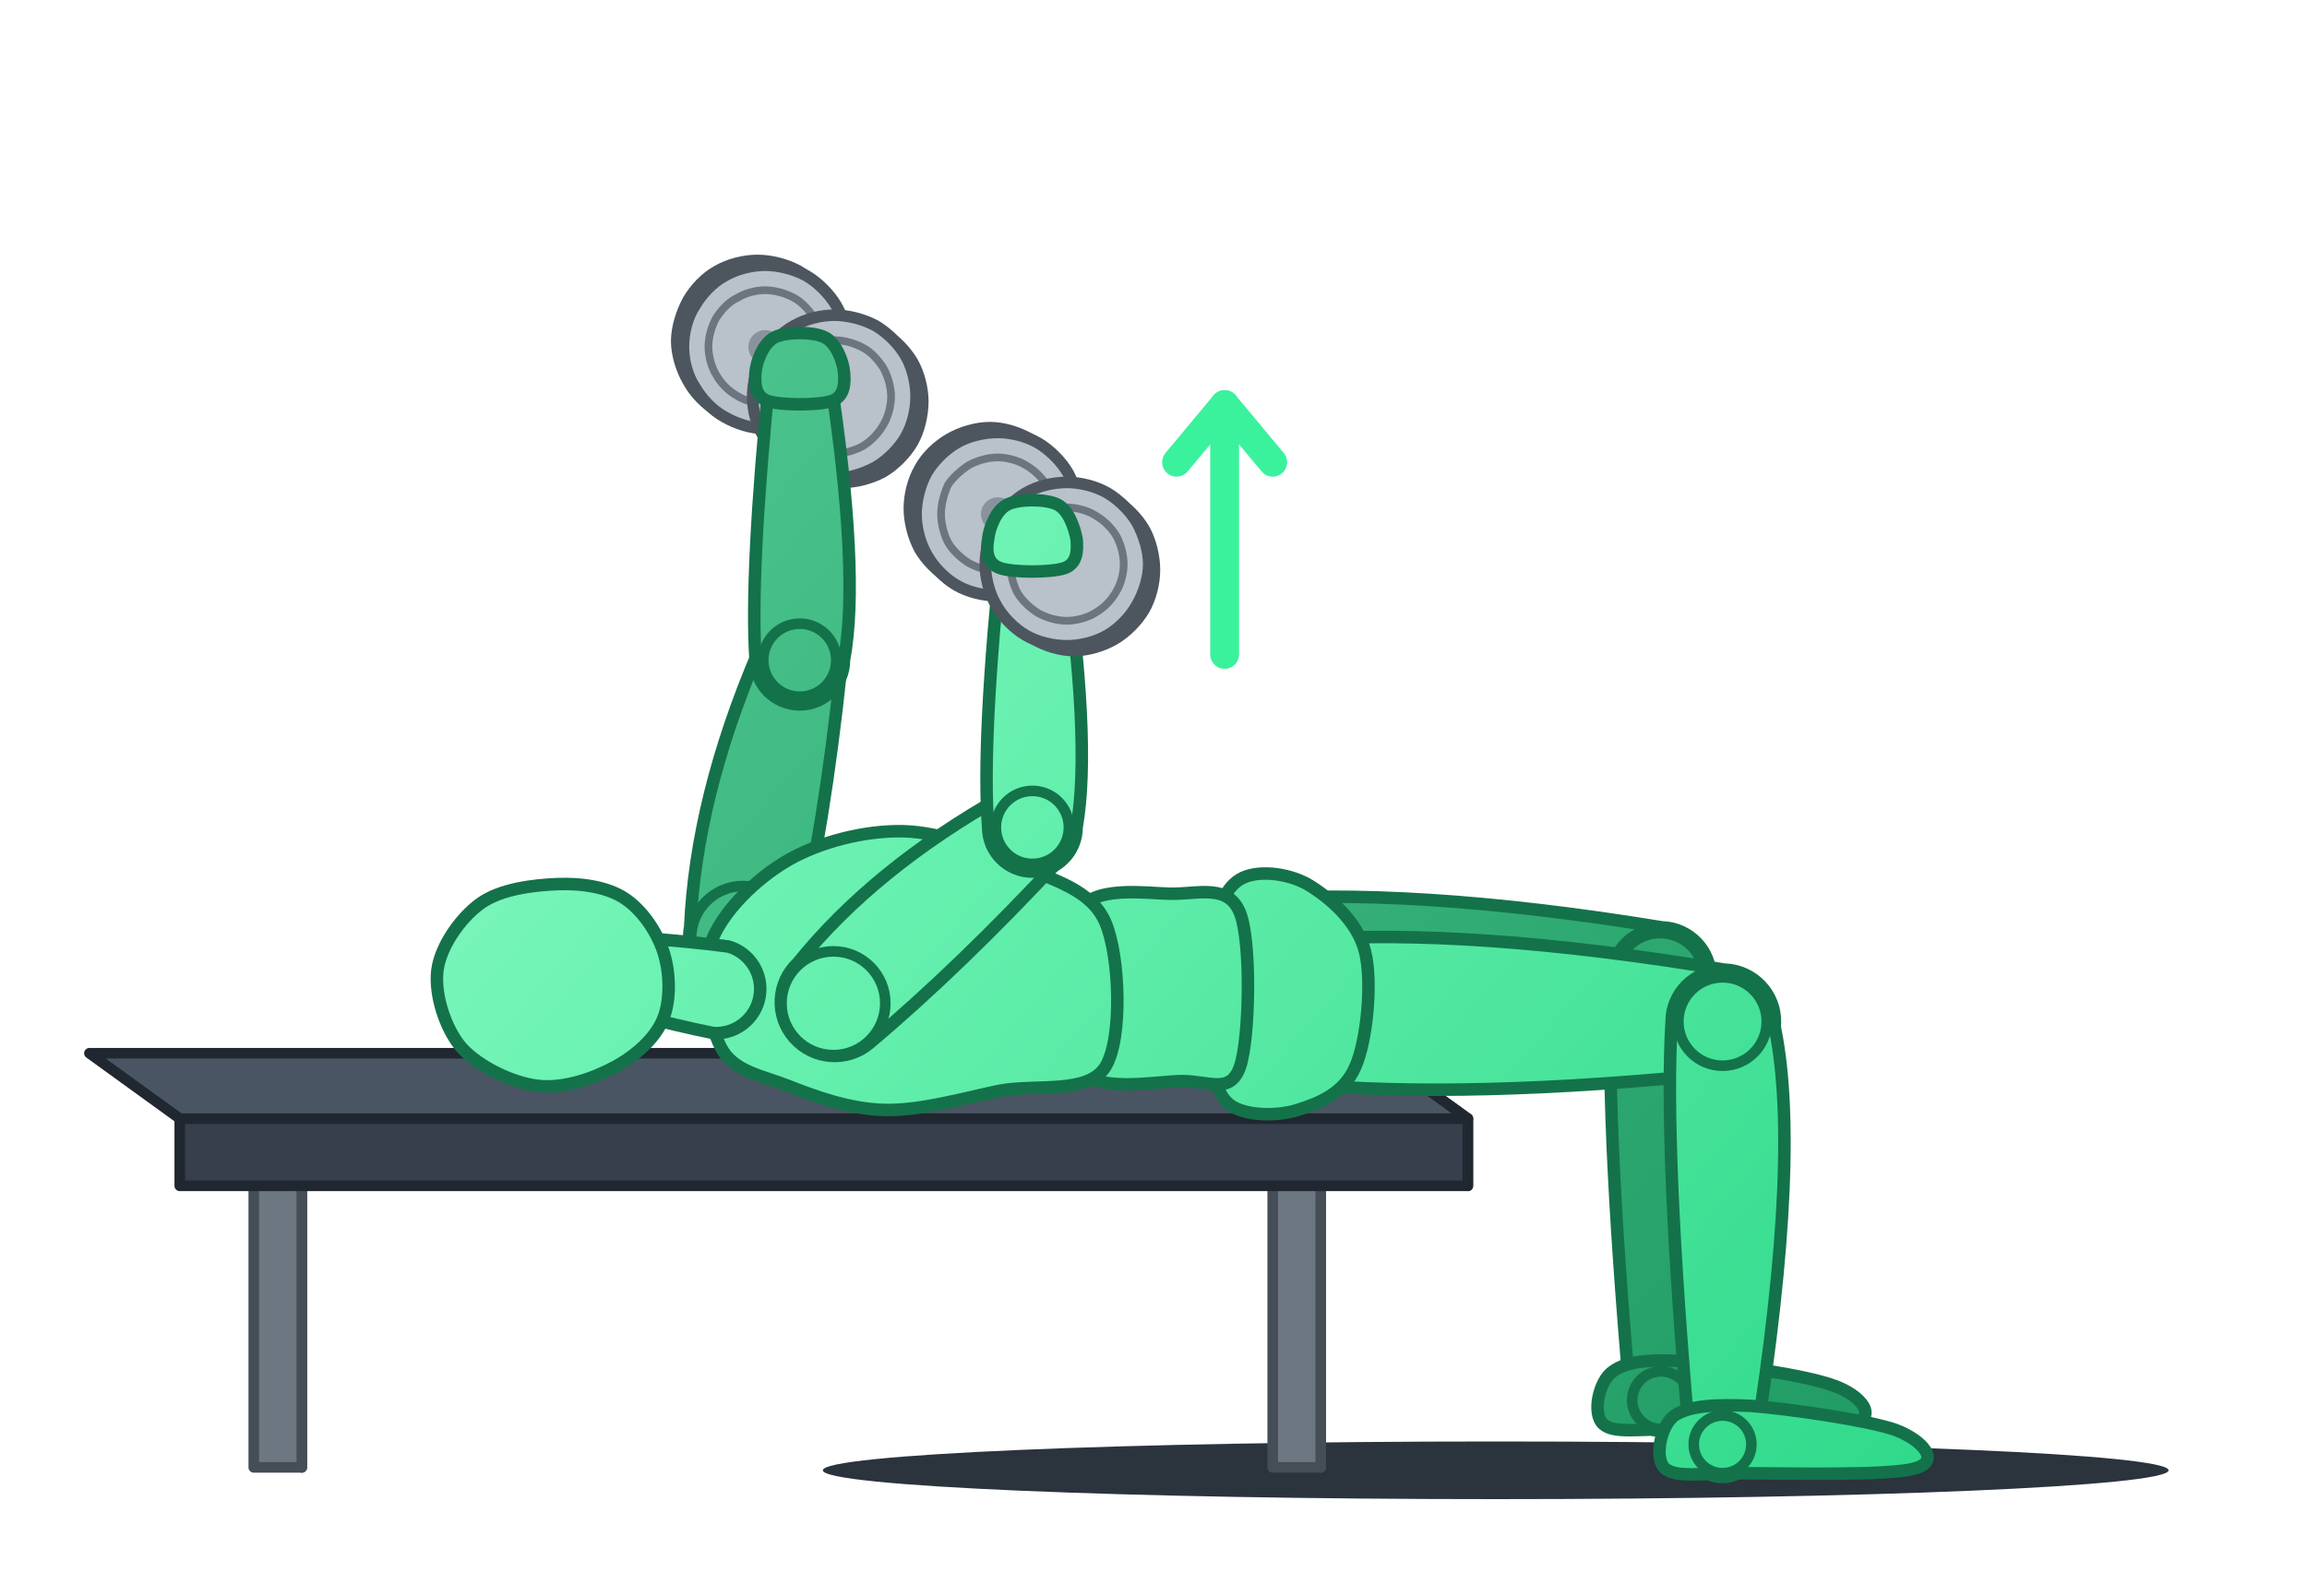
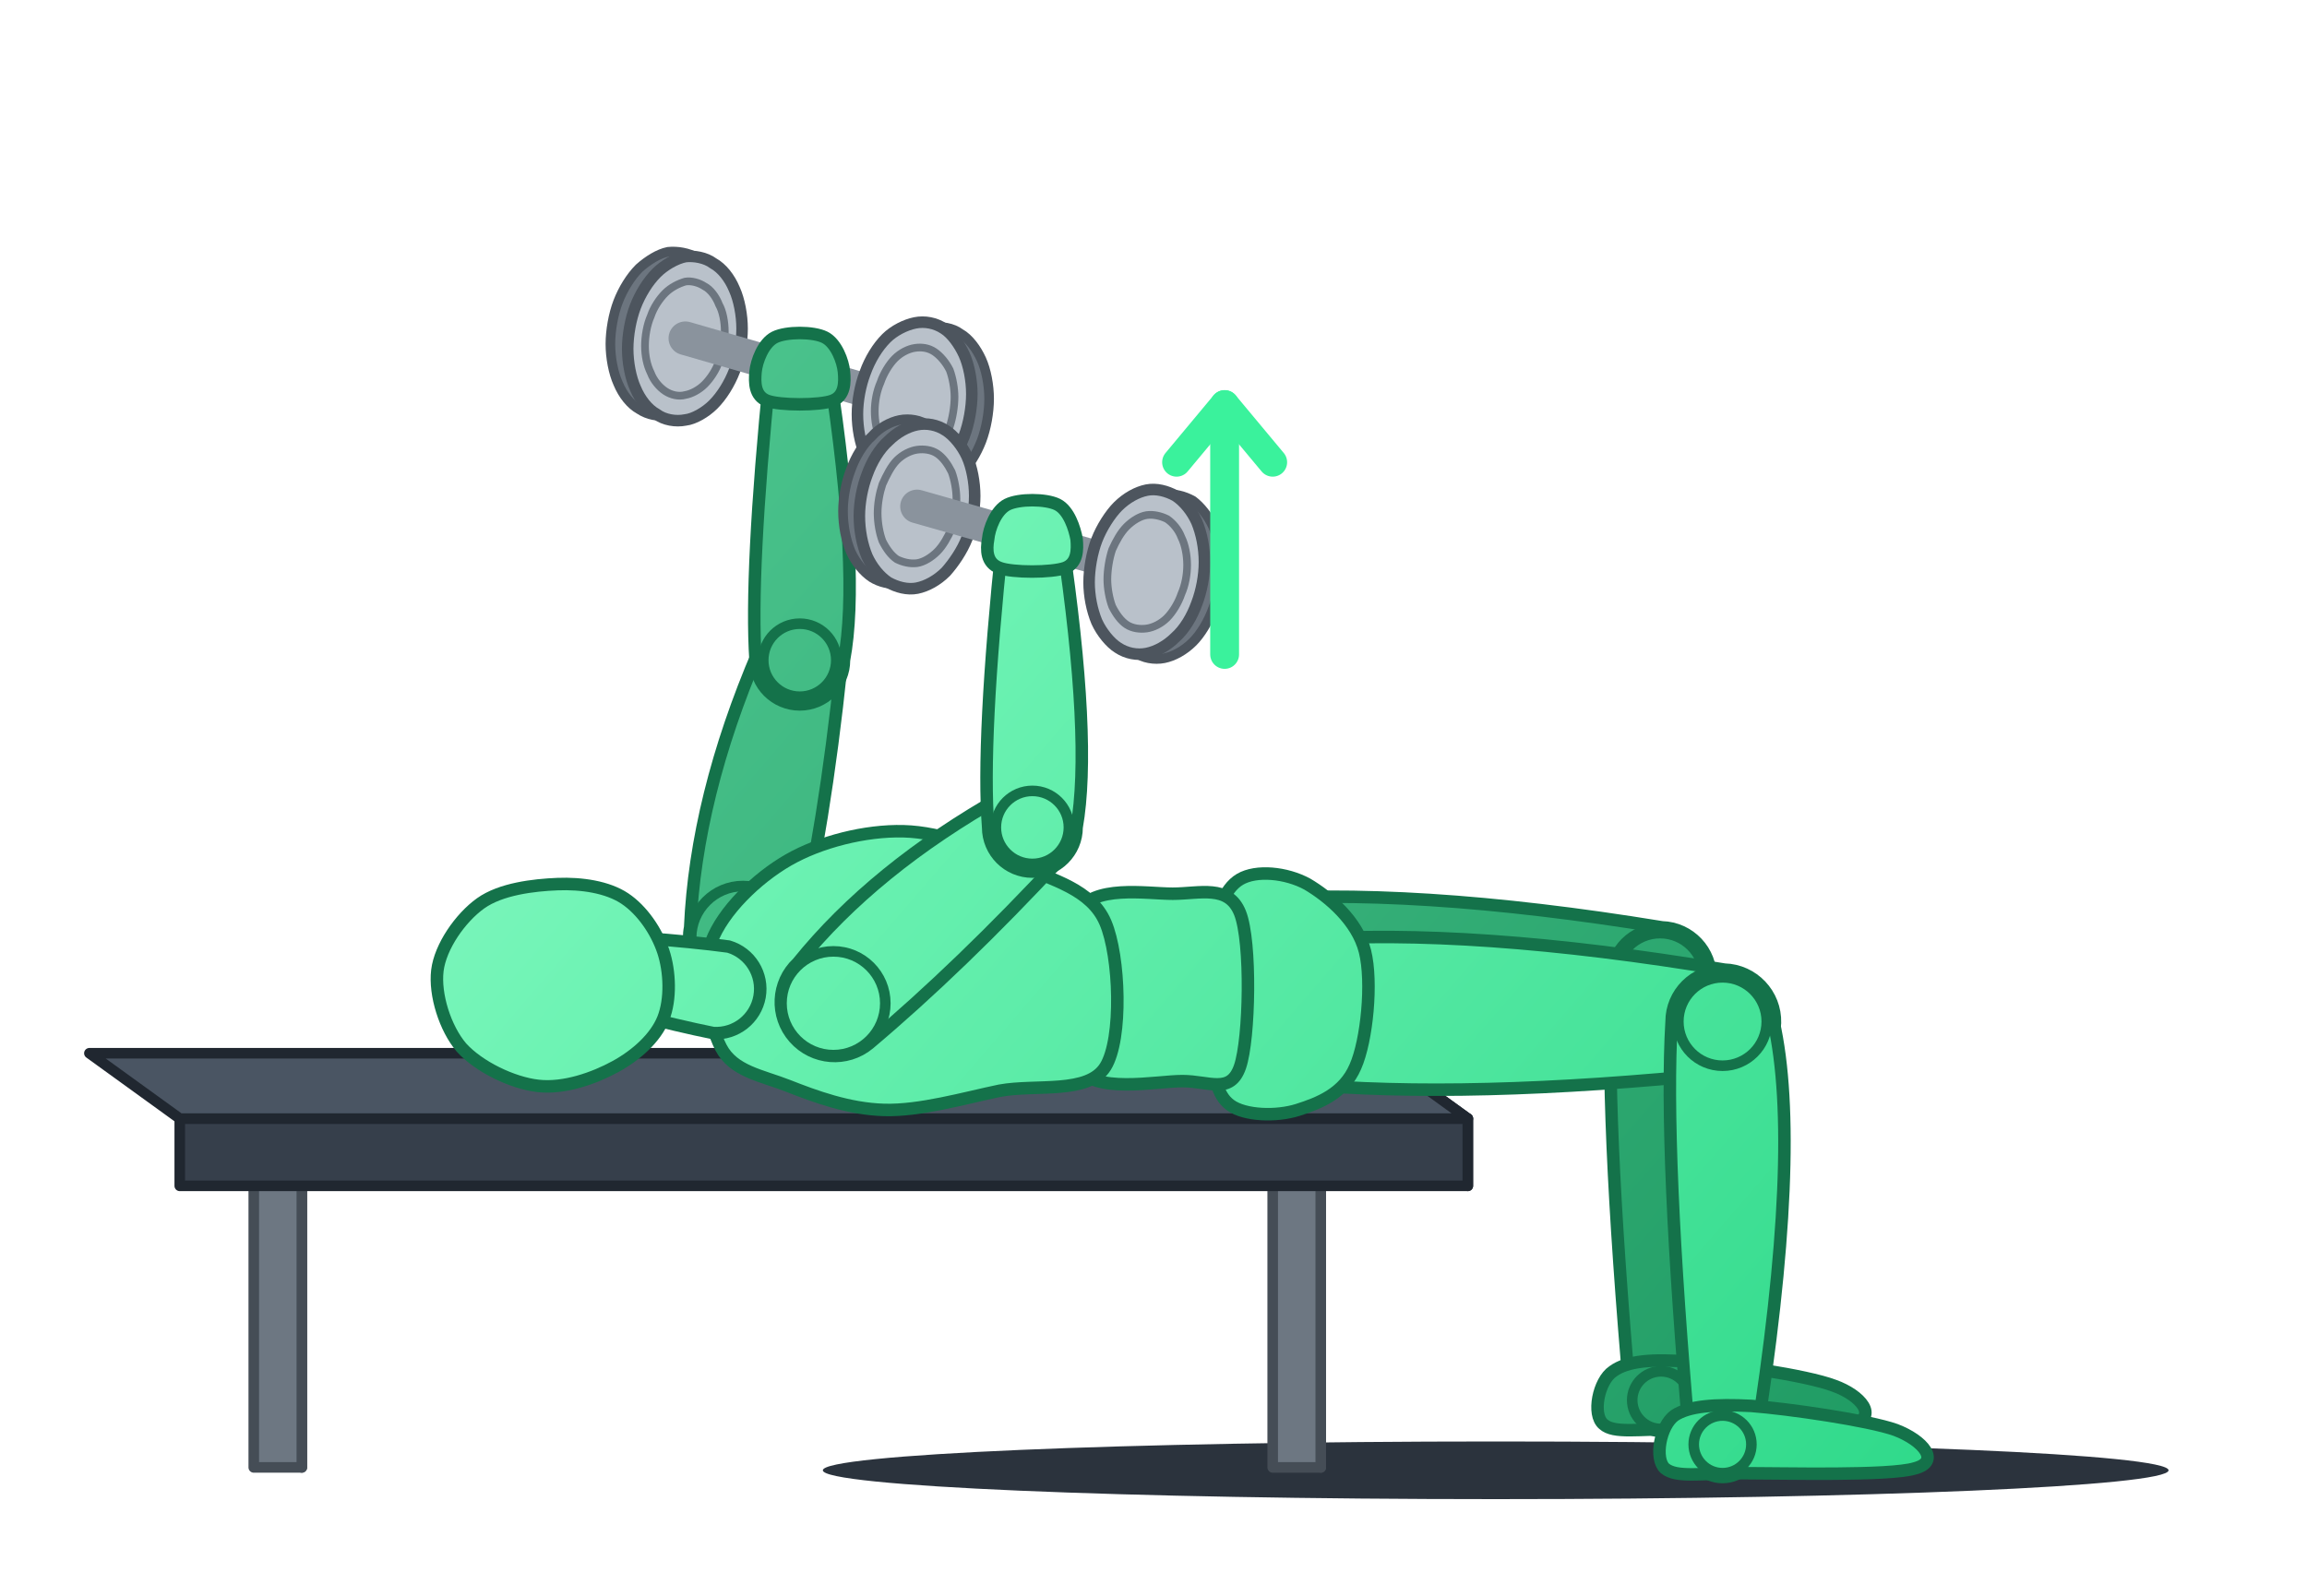
<svg xmlns="http://www.w3.org/2000/svg" class="guide-figure" viewBox="18 70 240 166" role="img" aria-label="Dumbbell bench press, Press: Press both dumbbells back up under control.">
  <defs>
    <linearGradient id="dumbbell-bench-press-press-mint" gradientUnits="userSpaceOnUse" x1="18" y1="70" x2="210" y2="236">
      <stop offset="0" stop-color="#b4ffdc" />
      <stop offset="0.45" stop-color="#6ef3b4" />
      <stop offset="1" stop-color="#2fd98a" />
    </linearGradient>
    <linearGradient id="dumbbell-bench-press-press-far" gradientUnits="userSpaceOnUse" x1="18" y1="70" x2="210" y2="236">
      <stop offset="0" stop-color="#5fd6a0" />
      <stop offset="1" stop-color="#1e9a62" />
    </linearGradient>
  </defs>
  <ellipse class="g-ground" cx="173.6" cy="223" rx="70" ry="3" fill="#2b333d" />
  <g class="g-bench">
    <path d="M47.6 221.4 L49.4 222.7 L49.4 190.7 L47.6 189.4 Z" fill="#5b646e" stroke="#454d56" stroke-width="1.1" stroke-linejoin="round" />
    <path d="M44.4 222.7 L49.4 222.7 L49.4 190.7 L44.4 190.7 Z" fill="#6d7782" stroke="#454d56" stroke-width="1.1" stroke-linejoin="round" />
    <path d="M42.6 189.4 L47.6 189.4 L49.4 190.7 L44.4 190.7 Z" fill="#8c96a1" stroke="#454d56" stroke-width="1.1" stroke-linejoin="round" />
    <path d="M153.6 221.4 L155.4 222.7 L155.4 190.7 L153.6 189.4 Z" fill="#5b646e" stroke="#454d56" stroke-width="1.1" stroke-linejoin="round" />
    <path d="M150.4 222.7 L155.4 222.7 L155.4 190.7 L150.4 190.7 Z" fill="#6d7782" stroke="#454d56" stroke-width="1.1" stroke-linejoin="round" />
    <path d="M148.6 189.4 L153.6 189.4 L155.4 190.7 L150.4 190.7 Z" fill="#8c96a1" stroke="#454d56" stroke-width="1.1" stroke-linejoin="round" />
    <path d="M161.3 186.6 L170.7 193.4 L170.7 186.4 L161.3 179.6 Z" fill="#2f3742" stroke="#202730" stroke-width="1.1" stroke-linejoin="round" />
    <path d="M36.7 193.4 L170.7 193.4 L170.7 186.4 L36.7 186.4 Z" fill="#363f4b" stroke="#202730" stroke-width="1.1" stroke-linejoin="round" />
    <path d="M27.3 179.6 L161.3 179.6 L170.7 186.4 L36.7 186.4 Z" fill="#4a5563" stroke="#202730" stroke-width="1.1" stroke-linejoin="round" />
  </g>
  <path class="g-body" d="M146.6 177.7 Q164.2 179.3 190.6 176.9 A5.2 5.2 0 0 0 190.9 166.5 Q164.6 162.2 146.9 163.7 A7 7 0 0 0 146.6 177.7 Z" fill="url(#dumbbell-bench-press-press-far)" stroke="#14724a" stroke-width="1.3" stroke-linejoin="round" />
  <path class="g-body" d="M185.7 171.7 Q184.9 184.9 187.6 215.7 A3.2 3.2 0 0 0 194 215.7 Q198.8 184.9 195.7 171.7 A5 5 0 0 0 185.7 171.7 Z" fill="url(#dumbbell-bench-press-press-far)" stroke="#14724a" stroke-width="1.3" stroke-linejoin="round" />
  <path class="g-body" d="M185.8 212.7 C187.3 211.6 189.9 211.4 193.8 211.7 C197.6 211.9 205.9 213.1 208.8 214.2 C211.6 215.2 213.4 217.4 210.8 218.2 C208.1 218.9 197.1 218.7 192.8 218.7 C188.4 218.7 185.9 219.2 184.8 218.2 C183.6 217.2 184.3 213.7 185.8 212.7 Z" fill="url(#dumbbell-bench-press-press-far)" stroke="#14724a" stroke-width="1.3" stroke-linejoin="round" />
  <circle class="g-joint" cx="190.8" cy="215.7" r="3" fill="url(#dumbbell-bench-press-press-far)" stroke="#14724a" stroke-width="1.1" />
  <circle class="g-joint" cx="190.7" cy="171.7" r="4.6" fill="url(#dumbbell-bench-press-press-far)" stroke="#14724a" stroke-width="1.1" />
-   <g class="g-dumbbell">
-     <path class="g-metal" d="M88.3 105.5 C88.3 106.9 88.8 108.5 89.5 109.7 C90.2 111 91.3 112.1 92.6 112.9 C93.8 113.6 95.4 114 96.8 114 C98.2 114 99.8 113.6 101.1 112.9 C102.3 112.1 103.5 111 104.2 109.7 C104.9 108.5 105.3 106.9 105.3 105.5 C105.3 104.1 104.9 102.5 104.2 101.2 C103.5 100 102.3 98.8 101.1 98.1 C99.8 97.4 98.2 97 96.8 97 C95.4 97 93.8 97.4 92.6 98.1 C91.3 98.8 90.2 100 89.5 101.2 C88.8 102.5 88.3 104.1 88.3 105.5 Z" fill="#6c757f" stroke="#4d555e" stroke-width="1" />
-     <path class="g-metal" d="M89.1 106.1 C89.1 107.5 89.5 109.1 90.3 110.3 C91 111.5 92.1 112.7 93.4 113.4 C94.6 114.1 96.2 114.6 97.6 114.6 C99 114.6 100.6 114.1 101.9 113.4 C103.1 112.7 104.3 111.5 105 110.3 C105.7 109.1 106.1 107.5 106.1 106.1 C106.1 104.6 105.7 103 105 101.8 C104.3 100.6 103.1 99.4 101.9 98.7 C100.6 98 99 97.6 97.6 97.6 C96.2 97.6 94.6 98 93.4 98.7 C92.1 99.4 91 100.6 90.3 101.8 C89.5 103 89.1 104.6 89.1 106.1 Z" fill="#b9c1ca" stroke="#4d555e" stroke-width="1.2" />
-     <path d="M91.7 106.1 C91.7 107 92 108.2 92.5 109 C93 109.9 93.8 110.7 94.7 111.2 C95.5 111.7 96.6 112 97.6 112 C98.6 112 99.7 111.7 100.6 111.2 C101.4 110.7 102.2 109.9 102.7 109 C103.2 108.2 103.5 107 103.5 106.1 C103.5 105.1 103.2 104 102.7 103.1 C102.2 102.3 101.4 101.4 100.6 101 C99.7 100.5 98.6 100.2 97.6 100.2 C96.6 100.2 95.5 100.5 94.7 101 C93.8 101.4 93 102.3 92.5 103.1 C92 104 91.7 105.1 91.7 106.1 Z" fill="none" stroke="#6c757f" stroke-width="0.8" />
-     <line class="g-handle" x1="97.6" y1="106.1" x2="104.8" y2="111.3" stroke="#8a939d" stroke-width="3.5" stroke-linecap="round" />
-     <path class="g-metal" d="M97.1 111.8 C97.1 113.2 97.5 114.9 98.2 116.1 C99 117.3 100.1 118.5 101.4 119.2 C102.6 119.9 104.2 120.3 105.6 120.3 C107 120.3 108.6 119.9 109.9 119.2 C111.1 118.5 112.3 117.3 113 116.1 C113.7 114.9 114.1 113.2 114.1 111.8 C114.1 110.4 113.7 108.8 113 107.6 C112.3 106.4 111.1 105.2 109.9 104.5 C108.6 103.8 107 103.3 105.6 103.3 C104.2 103.3 102.6 103.8 101.4 104.5 C100.1 105.2 99 106.4 98.2 107.6 C97.5 108.8 97.1 110.4 97.1 111.8 Z" fill="#6c757f" stroke="#4d555e" stroke-width="1" />
-     <path class="g-metal" d="M96.3 111.3 C96.3 112.7 96.7 114.3 97.5 115.5 C98.2 116.7 99.3 117.9 100.6 118.6 C101.8 119.3 103.4 119.8 104.8 119.8 C106.2 119.8 107.8 119.3 109.1 118.6 C110.3 117.9 111.5 116.7 112.2 115.5 C112.9 114.3 113.3 112.7 113.3 111.3 C113.3 109.8 112.9 108.2 112.2 107 C111.5 105.8 110.3 104.6 109.1 103.9 C107.8 103.2 106.2 102.8 104.8 102.8 C103.4 102.8 101.8 103.2 100.6 103.9 C99.3 104.6 98.2 105.8 97.5 107 C96.7 108.2 96.3 109.8 96.3 111.3 Z" fill="#b9c1ca" stroke="#4d555e" stroke-width="1.2" />
-     <path d="M98.9 111.3 C98.9 112.2 99.2 113.4 99.7 114.2 C100.2 115.1 101 115.9 101.9 116.4 C102.7 116.9 103.8 117.2 104.8 117.2 C105.8 117.2 106.9 116.9 107.8 116.4 C108.6 115.9 109.4 115.1 109.9 114.2 C110.4 113.4 110.7 112.2 110.7 111.3 C110.7 110.3 110.4 109.2 109.9 108.3 C109.4 107.5 108.6 106.6 107.8 106.2 C106.9 105.7 105.8 105.4 104.8 105.4 C103.8 105.4 102.7 105.7 101.9 106.2 C101 106.6 100.2 107.5 99.7 108.3 C99.2 109.2 98.9 110.3 98.9 111.3 Z" fill="none" stroke="#6c757f" stroke-width="0.8" />
-   </g>
  <path class="g-body" d="M100.8 168.7 Q103.8 155.8 105.5 139.5 A4.4 4.4 0 0 0 96.9 137.8 Q90.4 153 89.8 166.5 A5.6 5.6 0 0 0 100.8 168.7 Z" fill="url(#dumbbell-bench-press-press-far)" stroke="#14724a" stroke-width="1.3" stroke-linejoin="round" />
  <circle class="g-joint" cx="95.3" cy="167.6" r="5.4" fill="url(#dumbbell-bench-press-press-far)" stroke="#14724a" stroke-width="1.1" />
  <path class="g-body" d="M105.8 138.7 Q107.5 129.7 104.3 108.7 A3.1 3.1 0 0 0 98.1 108.7 Q96 129.7 96.6 138.7 A4.6 4.6 0 0 0 105.8 138.7 Z" fill="url(#dumbbell-bench-press-press-far)" stroke="#14724a" stroke-width="1.3" stroke-linejoin="round" />
  <circle class="g-joint" cx="101.2" cy="138.7" r="3.8" fill="url(#dumbbell-bench-press-press-far)" stroke="#14724a" stroke-width="1.1" />
-   <path class="g-body" d="M105.8 108.7 C105.7 107.6 105 105.7 103.8 105.1 C102.6 104.5 99.8 104.5 98.6 105.1 C97.4 105.7 96.7 107.6 96.6 108.7 C96.5 109.8 96.5 111.2 97.8 111.7 C99.1 112.2 103.3 112.2 104.6 111.7 C105.9 111.2 105.9 109.8 105.8 108.7 Z" fill="url(#dumbbell-bench-press-press-far)" stroke="#14724a" stroke-width="1.3" stroke-linejoin="round" />
+   <g class="g-dumbbell">
+     <path class="g-metal" d="M81.5 105.8 C81.5 107.2 81.8 108.8 82.3 109.9 C82.8 111.1 83.6 112.1 84.5 112.6 C85.4 113.2 86.5 113.4 87.5 113.2 C88.5 113.1 89.6 112.4 90.5 111.6 C91.3 110.7 92.2 109.4 92.7 108.1 C93.2 106.8 93.5 105.1 93.5 103.7 C93.5 102.3 93.2 100.7 92.7 99.6 C92.2 98.4 91.3 97.4 90.5 96.8 C89.6 96.3 88.5 96.1 87.5 96.2 C86.5 96.4 85.4 97.1 84.5 97.9 C83.6 98.8 82.8 100.1 82.3 101.4 C81.8 102.7 81.5 104.4 81.5 105.8 Z" fill="#6c757f" stroke="#4d555e" stroke-width="1" />
+     <path class="g-metal" d="M83.3 106.3 C83.3 107.7 83.6 109.3 84.1 110.4 C84.6 111.6 85.4 112.6 86.3 113.1 C87.1 113.7 88.3 113.9 89.3 113.7 C90.2 113.6 91.4 112.9 92.2 112.1 C93.1 111.2 93.9 109.9 94.4 108.6 C94.9 107.3 95.2 105.6 95.2 104.2 C95.2 102.8 94.9 101.2 94.4 100.1 C93.9 98.9 93.1 97.9 92.2 97.4 C91.4 96.8 90.2 96.6 89.3 96.7 C88.3 96.9 87.1 97.6 86.3 98.4 C85.4 99.3 84.6 100.6 84.1 101.9 C83.6 103.2 83.3 104.9 83.3 106.3 Z" fill="#b9c1ca" stroke="#4d555e" stroke-width="1.2" />
+     <path d="M85.1 106 C85.1 107 85.3 108 85.7 108.8 C86 109.6 86.6 110.3 87.2 110.7 C87.8 111.1 88.6 111.3 89.3 111.1 C89.9 111 90.7 110.6 91.3 110 C91.9 109.4 92.5 108.5 92.8 107.6 C93.2 106.6 93.4 105.5 93.4 104.5 C93.4 103.5 93.2 102.4 92.8 101.7 C92.5 100.9 91.9 100.1 91.3 99.8 C90.7 99.4 89.9 99.2 89.3 99.3 C88.6 99.5 87.8 99.9 87.2 100.5 C86.6 101.1 86 102 85.7 102.9 C85.3 103.8 85.1 105 85.1 106 Z" fill="none" stroke="#6c757f" stroke-width="0.8" />
+     <line class="g-handle" x1="89.3" y1="105.2" x2="113.2" y2="112.1" stroke="#8a939d" stroke-width="3.5" stroke-linecap="round" />
+     <g class="g-grip">
+       <path class="g-body" d="M105.8 108.7 C105.7 107.6 105 105.7 103.8 105.1 C102.6 104.5 99.8 104.5 98.6 105.1 C97.4 105.7 96.7 107.6 96.6 108.7 C96.5 109.8 96.5 111.2 97.8 111.7 C99.1 112.2 103.3 112.2 104.6 111.7 C105.9 111.2 105.9 109.8 105.8 108.7 Z" fill="url(#dumbbell-bench-press-press-far)" stroke="#14724a" stroke-width="1.3" stroke-linejoin="round" />
+     </g>
+     <path class="g-metal" d="M109 113.6 C109 115.1 109.3 116.6 109.8 117.8 C110.3 118.9 111.1 119.9 111.9 120.5 C112.8 121 113.9 121.3 114.9 121.1 C115.9 120.9 117.1 120.3 117.9 119.4 C118.8 118.5 119.6 117.2 120.1 115.9 C120.6 114.6 120.9 112.9 120.9 111.5 C120.9 110.1 120.6 108.5 120.1 107.4 C119.6 106.3 118.8 105.2 117.9 104.7 C117.1 104.1 115.9 103.9 114.9 104.1 C113.9 104.3 112.8 104.9 111.9 105.8 C111.1 106.6 110.3 107.9 109.8 109.3 C109.3 110.6 109 112.2 109 113.6 Z" fill="#6c757f" stroke="#4d555e" stroke-width="1" />
+     <path class="g-metal" d="M107.2 113.1 C107.2 114.6 107.5 116.1 108 117.3 C108.5 118.4 109.3 119.4 110.2 120 C111 120.5 112.2 120.8 113.2 120.6 C114.2 120.4 115.3 119.8 116.2 118.9 C117 118 117.8 116.7 118.3 115.4 C118.8 114.1 119.1 112.4 119.1 111 C119.1 109.6 118.8 108 118.3 106.9 C117.8 105.8 117 104.7 116.2 104.2 C115.3 103.6 114.2 103.4 113.2 103.6 C112.2 103.8 111 104.4 110.2 105.2 C109.3 106.1 108.5 107.4 108 108.8 C107.5 110.1 107.2 111.7 107.2 113.1 Z" fill="#b9c1ca" stroke="#4d555e" stroke-width="1.2" />
+     <path d="M109 112.8 C109 113.8 109.2 114.9 109.6 115.7 C109.9 116.5 110.5 117.2 111.1 117.6 C111.7 117.9 112.5 118.1 113.2 118 C113.9 117.9 114.6 117.4 115.2 116.8 C115.8 116.2 116.4 115.3 116.8 114.4 C117.1 113.5 117.3 112.3 117.3 111.3 C117.3 110.4 117.1 109.3 116.8 108.5 C116.4 107.7 115.8 107 115.2 106.6 C114.6 106.2 113.9 106.1 113.2 106.2 C112.5 106.3 111.7 106.7 111.1 107.3 C110.5 107.9 109.9 108.9 109.6 109.8 C109.2 110.7 109 111.8 109 112.8 Z" fill="none" stroke="#6c757f" stroke-width="0.8" />
+   </g>
  <path class="g-body" d="M153.1 182.8 Q170.6 184.4 197.1 181.7 A5.4 5.4 0 0 0 197.4 170.9 Q171 166.5 153.4 167.8 A7.5 7.5 0 0 0 153.1 182.8 Z" fill="url(#dumbbell-bench-press-press-mint)" stroke="#14724a" stroke-width="1.3" stroke-linejoin="round" />
  <path class="g-body" d="M191.9 176.3 Q191.1 189.5 193.8 220.3 A3.4 3.4 0 0 0 200.6 220.3 Q205.5 189.5 202.5 176.3 A5.3 5.3 0 0 0 191.9 176.3 Z" fill="url(#dumbbell-bench-press-press-mint)" stroke="#14724a" stroke-width="1.3" stroke-linejoin="round" />
  <path class="g-body" d="M192.2 217.3 C193.7 216.3 196.4 216.1 200.2 216.3 C204.1 216.6 212.4 217.8 215.2 218.8 C218.1 219.9 219.9 222.1 217.2 222.8 C214.6 223.6 203.6 223.3 199.2 223.3 C194.9 223.3 192.4 223.8 191.2 222.8 C190.1 221.8 190.7 218.4 192.2 217.3 Z" fill="url(#dumbbell-bench-press-press-mint)" stroke="#14724a" stroke-width="1.3" stroke-linejoin="round" />
  <circle class="g-joint" cx="197.2" cy="220.3" r="3" fill="url(#dumbbell-bench-press-press-mint)" stroke="#14724a" stroke-width="1.1" />
  <circle class="g-joint" cx="197.2" cy="176.3" r="4.6" fill="url(#dumbbell-bench-press-press-mint)" stroke="#14724a" stroke-width="1.1" />
  <path class="g-body" d="M146 185 C147.5 186.1 150.8 186.2 153 185.5 C155.2 184.8 157.8 183.8 159 181 C160.2 178.3 160.8 172.2 160 169 C159.2 165.8 156.2 163.3 154 162 C151.8 160.8 148.7 160.5 147 161.5 C145.3 162.5 144.5 165.1 144 168 C143.5 170.9 143.7 176.2 144 179 C144.3 181.8 144.5 183.9 146 185 Z" fill="url(#dumbbell-bench-press-press-mint)" stroke="#14724a" stroke-width="1.3" stroke-linejoin="round" />
  <path class="g-body" d="M130 181 C131.8 183.9 138.2 182.5 141 182.5 C143.8 182.5 146 183.9 147 181 C148 178.1 148.2 168 147 165 C145.8 162 142.8 163 140 163 C137.2 163 131.7 162 130 165 C128.3 168 128.2 178.1 130 181 Z" fill="url(#dumbbell-bench-press-press-mint)" stroke="#14724a" stroke-width="1.3" stroke-linejoin="round" />
  <path class="g-body" d="M100 183 C102.8 184.1 106.3 185.4 110 185.5 C113.7 185.6 118.2 184.3 122 183.5 C125.8 182.8 131.2 183.9 133 181 C134.8 178.1 134.5 169.5 133 166 C131.5 162.5 127.5 161.6 124 160 C120.5 158.4 116 156.6 112 156.5 C108 156.4 103.3 157.6 100 159.5 C96.7 161.4 93.2 164.8 92 168 C90.8 171.3 91.7 176.5 93 179 C94.3 181.5 97.2 181.9 100 183 Z" fill="url(#dumbbell-bench-press-press-mint)" stroke="#14724a" stroke-width="1.3" stroke-linejoin="round" />
  <path class="g-body" d="M93.8 168.5 Q90.1 168 84.7 167.6 A4 4 0 0 0 83.3 175.4 Q88.7 176.8 92.2 177.5 A4.6 4.6 0 0 0 93.8 168.5 Z" fill="url(#dumbbell-bench-press-press-mint)" stroke="#14724a" stroke-width="1.3" stroke-linejoin="round" />
  <path class="g-body" d="M82 181 C79.8 182.2 76.7 183.3 74 183 C71.3 182.7 67.8 181 66 179 C64.3 177 63.2 173.5 63.5 171 C63.8 168.5 65.9 165.5 68 164 C70.1 162.5 73.5 162.1 76 162 C78.5 161.9 81.2 162.3 83 163.5 C84.8 164.7 86.3 166.9 87 169 C87.7 171.1 87.8 174 87 176 C86.2 178 84.2 179.8 82 181 Z" fill="url(#dumbbell-bench-press-press-mint)" stroke="#14724a" stroke-width="1.3" stroke-linejoin="round" />
  <path class="g-body" d="M108.4 178.6 Q117.9 170.6 128.3 159.4 A4.4 4.4 0 0 0 122.4 152.8 Q108.9 160.4 101 170.2 A5.6 5.6 0 0 0 108.4 178.6 Z" fill="url(#dumbbell-bench-press-press-mint)" stroke="#14724a" stroke-width="1.3" stroke-linejoin="round" />
  <circle class="g-joint" cx="104.7" cy="174.4" r="5.4" fill="url(#dumbbell-bench-press-press-mint)" stroke="#14724a" stroke-width="1.1" />
  <path class="g-body" d="M130 156.1 Q131.6 147.1 128.5 126.1 A3.1 3.1 0 0 0 122.3 126.1 Q120.1 147.1 120.8 156.1 A4.6 4.6 0 0 0 130 156.1 Z" fill="url(#dumbbell-bench-press-press-mint)" stroke="#14724a" stroke-width="1.3" stroke-linejoin="round" />
  <circle class="g-joint" cx="125.4" cy="156.1" r="3.8" fill="url(#dumbbell-bench-press-press-mint)" stroke="#14724a" stroke-width="1.1" />
  <g class="g-dumbbell">
-     <path class="g-metal" d="M112.5 122.9 C112.5 124.3 112.9 125.9 113.6 127.2 C114.3 128.4 115.5 129.6 116.7 130.3 C117.9 131 119.5 131.4 121 131.4 C122.4 131.4 124 131 125.2 130.3 C126.4 129.6 127.6 128.4 128.3 127.2 C129 125.9 129.5 124.3 129.5 122.9 C129.5 121.5 129 119.9 128.3 118.7 C127.6 117.4 126.4 116.3 125.2 115.6 C124 114.9 122.4 114.4 121 114.4 C119.5 114.4 117.9 114.9 116.7 115.6 C115.5 116.3 114.3 117.4 113.6 118.7 C112.9 119.9 112.5 121.5 112.5 122.9 Z" fill="#6c757f" stroke="#4d555e" stroke-width="1" />
-     <path class="g-metal" d="M113.3 123.5 C113.3 124.9 113.7 126.5 114.4 127.7 C115.1 129 116.3 130.2 117.5 130.9 C118.7 131.6 120.3 132 121.8 132 C123.2 132 124.8 131.6 126 130.9 C127.2 130.2 128.4 129 129.1 127.7 C129.8 126.5 130.3 124.9 130.3 123.5 C130.3 122.1 129.8 120.5 129.1 119.2 C128.4 118 127.2 116.8 126 116.1 C124.8 115.4 123.2 115 121.8 115 C120.3 115 118.7 115.4 117.5 116.1 C116.3 116.8 115.1 118 114.4 119.2 C113.7 120.5 113.3 122.1 113.3 123.5 Z" fill="#b9c1ca" stroke="#4d555e" stroke-width="1.2" />
-     <path d="M115.9 123.5 C115.9 124.5 116.2 125.6 116.6 126.4 C117.1 127.3 118 128.1 118.8 128.6 C119.7 129.1 120.8 129.4 121.8 129.4 C122.7 129.4 123.9 129.1 124.7 128.6 C125.6 128.1 126.4 127.3 126.9 126.4 C127.4 125.6 127.7 124.5 127.7 123.5 C127.7 122.5 127.4 121.4 126.9 120.5 C126.4 119.7 125.6 118.9 124.7 118.4 C123.9 117.9 122.7 117.6 121.8 117.6 C120.8 117.6 119.7 117.9 118.8 118.4 C118 118.9 117.1 119.7 116.6 120.5 C116.2 121.4 115.9 122.5 115.9 123.5 Z" fill="none" stroke="#6c757f" stroke-width="0.8" />
-     <line class="g-handle" x1="121.8" y1="123.5" x2="129" y2="128.7" stroke="#8a939d" stroke-width="3.5" stroke-linecap="round" />
-     <path class="g-metal" d="M121.2 129.3 C121.2 130.7 121.7 132.3 122.4 133.5 C123.1 134.7 124.3 135.9 125.5 136.6 C126.7 137.3 128.3 137.8 129.7 137.8 C131.2 137.8 132.8 137.3 134 136.6 C135.2 135.9 136.4 134.7 137.1 133.5 C137.8 132.3 138.2 130.7 138.2 129.3 C138.2 127.9 137.8 126.2 137.1 125 C136.4 123.8 135.2 122.6 134 121.9 C132.8 121.2 131.2 120.8 129.7 120.8 C128.3 120.8 126.7 121.2 125.5 121.9 C124.3 122.6 123.1 123.8 122.4 125 C121.7 126.2 121.2 127.9 121.2 129.3 Z" fill="#6c757f" stroke="#4d555e" stroke-width="1" />
-     <path class="g-metal" d="M120.5 128.7 C120.5 130.1 120.9 131.7 121.6 132.9 C122.3 134.2 123.5 135.4 124.7 136.1 C125.9 136.8 127.5 137.2 129 137.2 C130.4 137.2 132 136.8 133.2 136.1 C134.4 135.4 135.6 134.2 136.3 132.9 C137 131.7 137.5 130.1 137.5 128.7 C137.5 127.3 137 125.7 136.3 124.4 C135.6 123.2 134.4 122 133.2 121.3 C132 120.6 130.4 120.2 129 120.2 C127.5 120.2 125.9 120.6 124.7 121.3 C123.5 122 122.3 123.2 121.6 124.4 C120.9 125.7 120.5 127.3 120.5 128.7 Z" fill="#b9c1ca" stroke="#4d555e" stroke-width="1.2" />
-     <path d="M123.1 128.7 C123.1 129.7 123.4 130.8 123.8 131.6 C124.3 132.5 125.2 133.3 126 133.8 C126.9 134.3 128 134.6 129 134.6 C129.9 134.6 131.1 134.3 131.9 133.8 C132.8 133.3 133.6 132.5 134.1 131.6 C134.6 130.8 134.9 129.7 134.9 128.7 C134.9 127.7 134.6 126.6 134.1 125.7 C133.6 124.9 132.8 124.1 131.9 123.6 C131.1 123.1 129.9 122.8 129 122.8 C128 122.8 126.9 123.1 126 123.6 C125.2 124.1 124.3 124.9 123.8 125.7 C123.4 126.6 123.1 127.7 123.1 128.7 Z" fill="none" stroke="#6c757f" stroke-width="0.8" />
+     <path class="g-metal" d="M105.7 123.2 C105.7 124.7 106 126.2 106.5 127.4 C107 128.5 107.8 129.5 108.7 130.1 C109.5 130.6 110.6 130.9 111.6 130.7 C112.6 130.5 113.8 129.9 114.6 129 C115.5 128.1 116.3 126.8 116.8 125.5 C117.3 124.2 117.6 122.5 117.6 121.1 C117.6 119.7 117.3 118.1 116.8 117 C116.3 115.9 115.5 114.8 114.6 114.3 C113.8 113.7 112.6 113.5 111.6 113.7 C110.6 113.9 109.5 114.5 108.7 115.4 C107.8 116.2 107 117.5 106.5 118.9 C106 120.2 105.7 121.8 105.7 123.2 Z" fill="#6c757f" stroke="#4d555e" stroke-width="1" />
+     <path class="g-metal" d="M107.4 123.7 C107.4 125.2 107.7 126.7 108.2 127.9 C108.7 129 109.5 130 110.4 130.6 C111.3 131.1 112.4 131.4 113.4 131.2 C114.4 131 115.5 130.4 116.4 129.5 C117.2 128.6 118.1 127.3 118.6 126 C119.1 124.7 119.4 123 119.4 121.6 C119.4 120.2 119.1 118.6 118.6 117.5 C118.1 116.4 117.2 115.3 116.4 114.8 C115.5 114.2 114.4 114 113.4 114.2 C112.4 114.4 111.3 115 110.4 115.9 C109.5 116.7 108.7 118 108.2 119.4 C107.7 120.7 107.4 122.3 107.4 123.7 Z" fill="#b9c1ca" stroke="#4d555e" stroke-width="1.2" />
+     <path d="M109.3 123.4 C109.3 124.4 109.5 125.5 109.8 126.3 C110.2 127.1 110.7 127.8 111.3 128.2 C111.9 128.5 112.7 128.7 113.4 128.6 C114.1 128.5 114.9 128 115.5 127.4 C116.1 126.8 116.6 125.9 117 125 C117.3 124.1 117.5 122.9 117.5 121.9 C117.5 121 117.3 119.9 117 119.1 C116.6 118.3 116.1 117.6 115.5 117.2 C114.9 116.8 114.1 116.7 113.4 116.8 C112.7 116.9 111.9 117.3 111.3 117.9 C110.7 118.5 110.2 119.5 109.8 120.4 C109.5 121.3 109.3 122.4 109.3 123.4 Z" fill="none" stroke="#6c757f" stroke-width="0.8" />
+     <line class="g-handle" x1="113.4" y1="122.7" x2="137.3" y2="129.5" stroke="#8a939d" stroke-width="3.5" stroke-linecap="round" />
+     <g class="g-grip">
+       <path class="g-body" d="M130 126.1 C129.8 125 129.2 123.1 128 122.5 C126.8 121.9 124 121.9 122.8 122.5 C121.6 123.1 120.9 125 120.8 126.1 C120.6 127.2 120.6 128.6 122 129.1 C123.3 129.6 127.4 129.6 128.8 129.1 C130.1 128.6 130.1 127.2 130 126.1 Z" fill="url(#dumbbell-bench-press-press-mint)" stroke="#14724a" stroke-width="1.3" stroke-linejoin="round" />
+     </g>
+     <path class="g-metal" d="M133.1 131.1 C133.1 132.5 133.4 134.1 133.9 135.2 C134.4 136.3 135.2 137.4 136.1 137.9 C136.9 138.5 138.1 138.7 139.1 138.5 C140.1 138.3 141.2 137.7 142.1 136.8 C142.9 136 143.7 134.7 144.2 133.3 C144.7 132 145 130.4 145 129 C145 127.5 144.7 126 144.2 124.8 C143.7 123.7 142.9 122.7 142.1 122.1 C141.2 121.6 140.1 121.3 139.1 121.5 C138.1 121.7 136.9 122.3 136.1 123.2 C135.2 124.1 134.4 125.4 133.9 126.7 C133.4 128 133.1 129.7 133.1 131.1 Z" fill="#6c757f" stroke="#4d555e" stroke-width="1" />
+     <path class="g-metal" d="M131.3 130.6 C131.3 132 131.6 133.5 132.1 134.7 C132.6 135.8 133.5 136.9 134.3 137.4 C135.2 138 136.3 138.2 137.3 138 C138.3 137.8 139.4 137.2 140.3 136.3 C141.2 135.5 142 134.2 142.5 132.8 C143 131.5 143.3 129.9 143.3 128.5 C143.3 127 143 125.5 142.5 124.3 C142 123.2 141.2 122.2 140.3 121.6 C139.4 121.1 138.3 120.8 137.3 121 C136.3 121.2 135.2 121.8 134.3 122.7 C133.5 123.5 132.6 124.9 132.1 126.2 C131.6 127.5 131.3 129.2 131.3 130.6 Z" fill="#b9c1ca" stroke="#4d555e" stroke-width="1.2" />
+     <path d="M133.2 130.3 C133.2 131.2 133.4 132.3 133.7 133.1 C134.1 133.9 134.6 134.6 135.2 135 C135.8 135.4 136.6 135.5 137.3 135.4 C138 135.3 138.8 134.9 139.4 134.3 C140 133.7 140.6 132.7 140.9 131.8 C141.3 130.9 141.5 129.8 141.5 128.8 C141.5 127.8 141.3 126.7 140.9 125.9 C140.6 125.1 140 124.4 139.4 124 C138.8 123.7 138 123.5 137.3 123.6 C136.6 123.7 135.8 124.2 135.2 124.8 C134.6 125.4 134.1 126.3 133.7 127.2 C133.4 128.1 133.2 129.3 133.2 130.3 Z" fill="none" stroke="#6c757f" stroke-width="0.8" />
  </g>
-   <path class="g-body" d="M130 126.1 C129.8 125 129.2 123.1 128 122.5 C126.8 121.9 124 121.9 122.8 122.5 C121.6 123.1 120.9 125 120.8 126.1 C120.6 127.2 120.6 128.6 122 129.1 C123.3 129.6 127.4 129.6 128.8 129.1 C130.1 128.6 130.1 127.2 130 126.1 Z" fill="url(#dumbbell-bench-press-press-mint)" stroke="#14724a" stroke-width="1.3" stroke-linejoin="round" />
  <g class="g-arrow" stroke="#3af29c">
    <path d="M145.4 138.1 L145.4 112.1" fill="none" stroke-width="3" stroke-linecap="round" />
    <path d="M140.4 118.1 L145.4 112.1 L150.4 118.1" fill="none" stroke-width="3" stroke-linecap="round" stroke-linejoin="round" />
  </g>
</svg>
